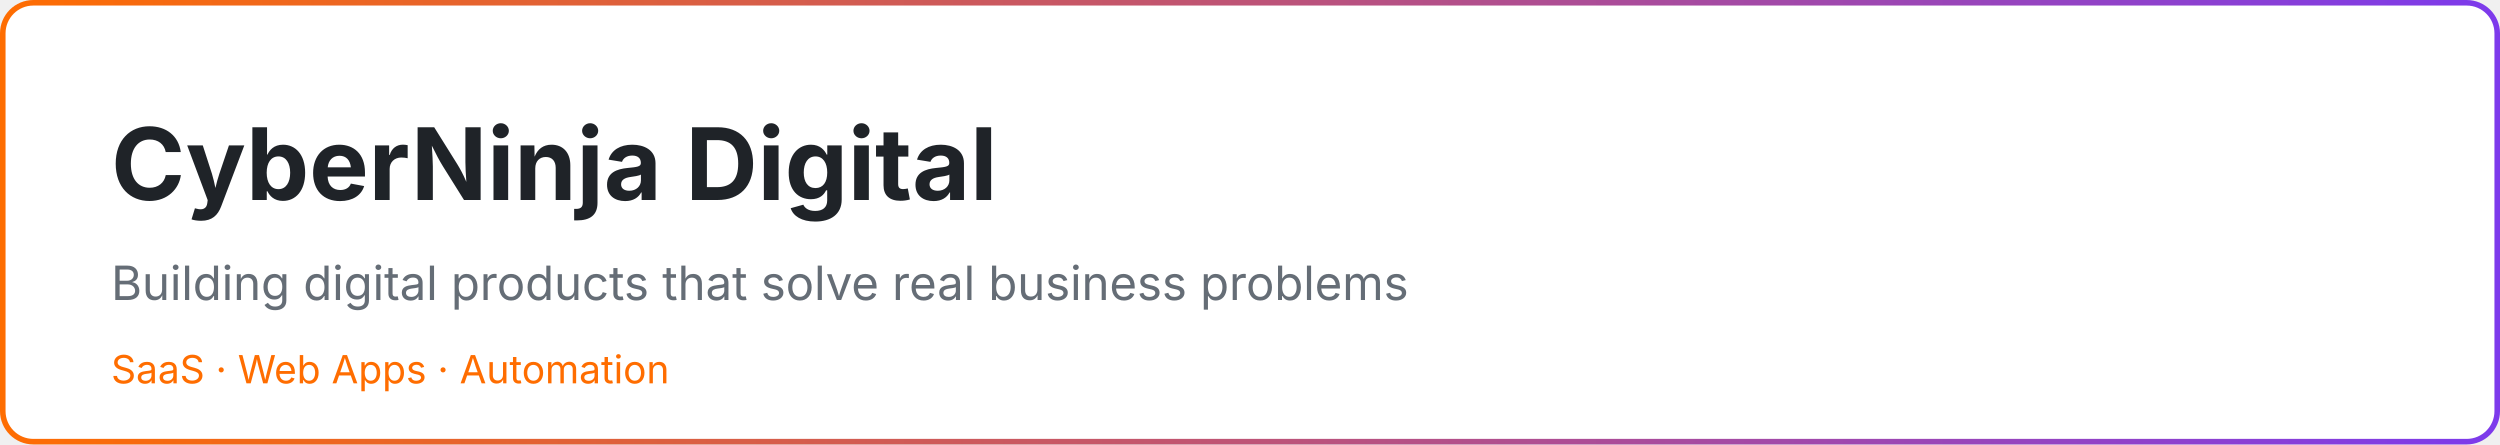
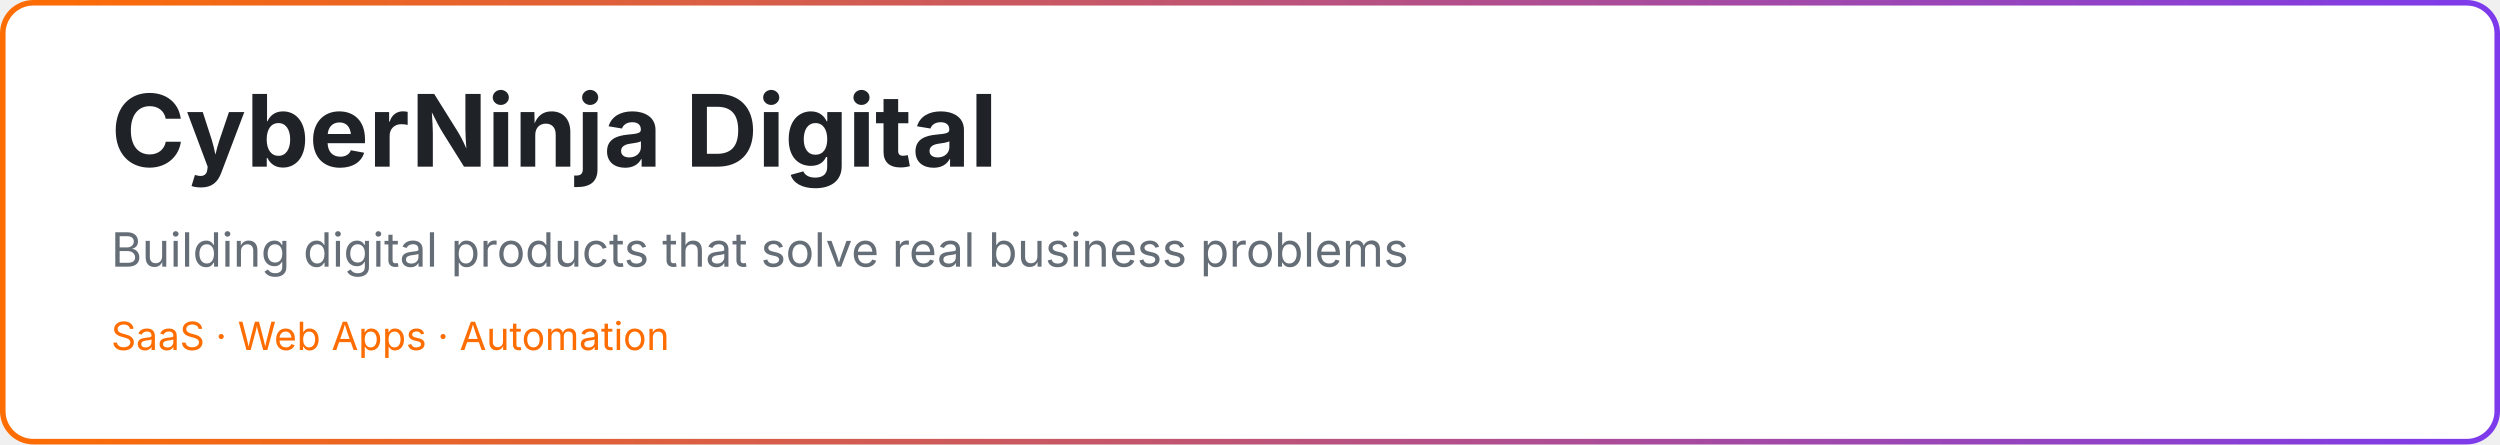
<svg xmlns="http://www.w3.org/2000/svg" width="900" height="160" viewBox="0 0 900 160">
  <defs>
    <linearGradient id="border" x1="0%" y1="0%" x2="100%" y2="0%">
      <stop offset="0%" style="stop-color:#FF6D00;stop-opacity:1" />
      <stop offset="100%" style="stop-color:#7C3AED;stop-opacity:1" />
    </linearGradient>
  </defs>
  <rect x="0" y="0" width="900" height="160" rx="12" fill="url(#border)" />
  <rect x="2" y="2" width="896" height="156" rx="10" fill="#ffffff" />
-   <text x="40" y="72" font-family="'Unbounded', 'SF Pro Display', system-ui, sans-serif" font-size="36" font-weight="700" fill="#1f2328">CyberNinja Digital</text>
-   <text x="40" y="108" font-family="'Onest', 'SF Pro Text', system-ui, sans-serif" font-size="17" fill="#656d76">Building digital products that solve real business problems</text>
-   <text x="40" y="138" font-family="'Onest', 'SF Pro Text', system-ui, sans-serif" font-size="14" fill="#FF6D00">SaaS  ·  Web Apps  ·  Automation</text>
+   <text x="40" y="60" font-family="'Unbounded', 'SF Pro Display', system-ui, sans-serif" font-size="36" font-weight="700" fill="#1f2328">CyberNinja Digital</text>
+   <text x="40" y="96" font-family="'Onest', 'SF Pro Text', system-ui, sans-serif" font-size="17" fill="#656d76">Building digital products that solve real business problems</text>
+   <text x="40" y="126" font-family="'Onest', 'SF Pro Text', system-ui, sans-serif" font-size="14" fill="#FF6D00">SaaS  ·  Web Apps  ·  Automation</text>
</svg>
